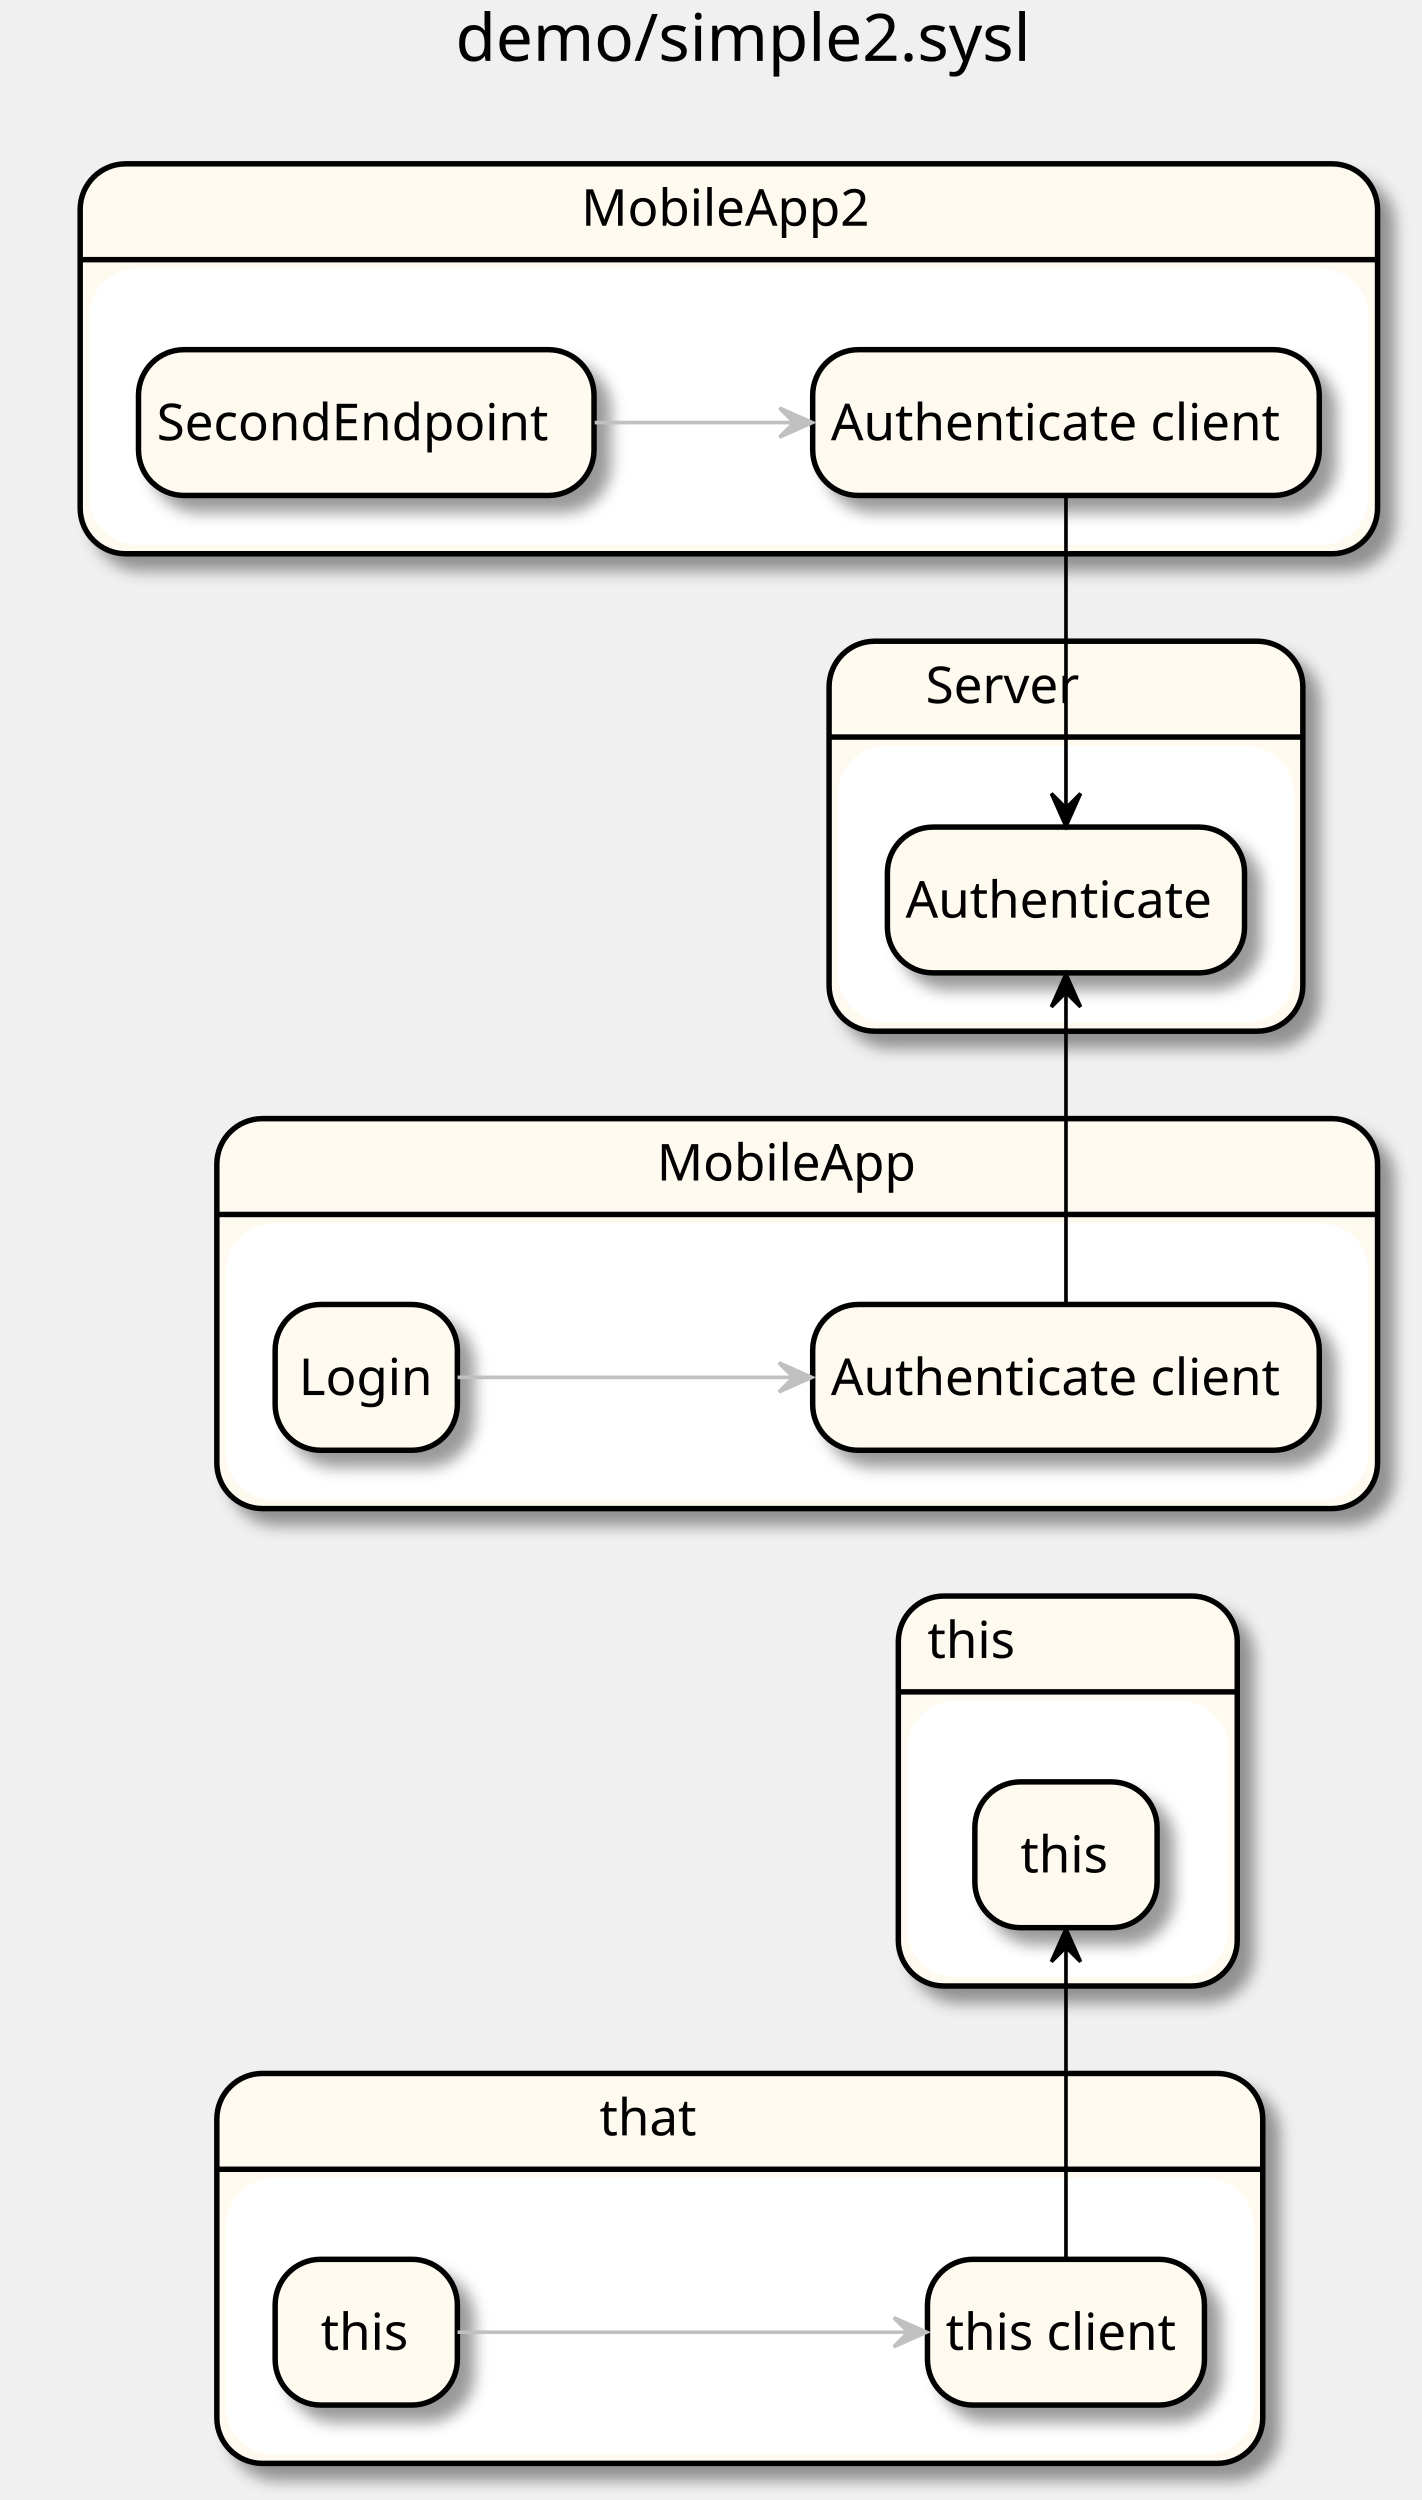
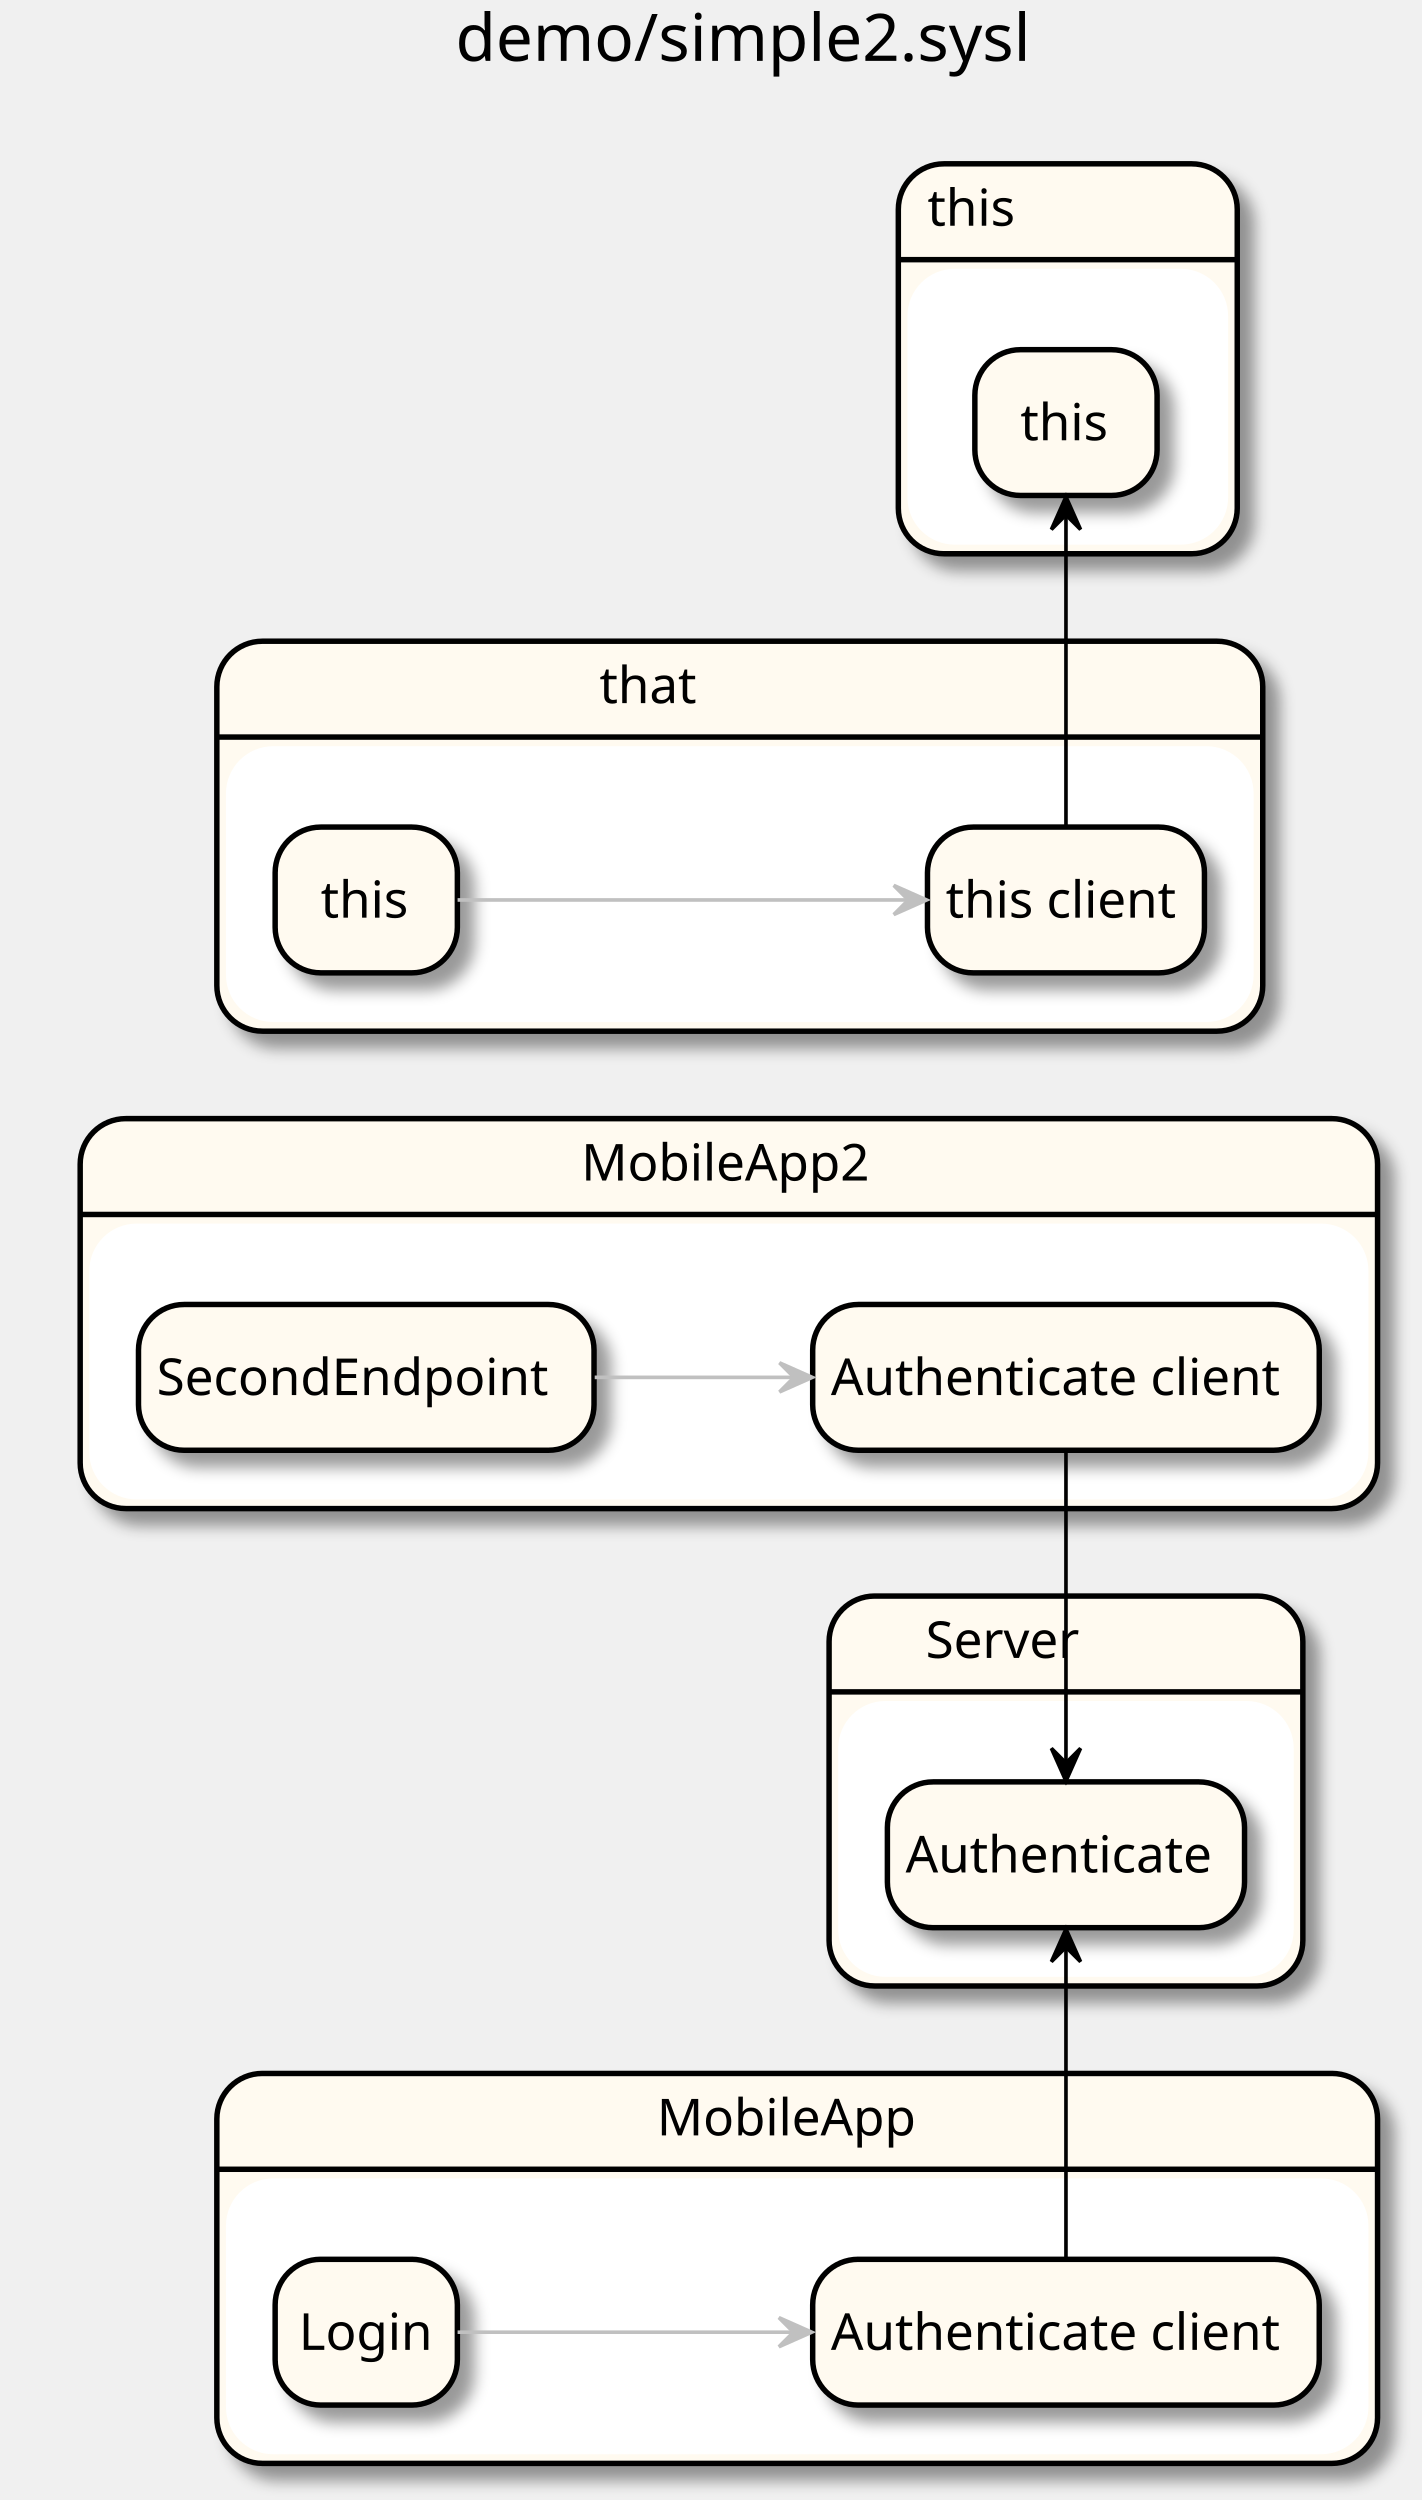
<svg xmlns="http://www.w3.org/2000/svg" contentScriptType="application/ecmascript" contentStyleType="text/css" height="686px" preserveAspectRatio="none" style="width:390px;height:686px;" version="1.1" viewBox="0 0 390 686" width="390px" zoomAndPan="magnify">
  <defs>
-     <filter height="300%" id="f1su5obtea0nge" width="300%" x="-1" y="-1">
+     <filter height="300%" id="f10fjtaz3y27jy" width="300%" x="-1" y="-1">
      <feGaussianBlur result="blurOut" stdDeviation="2.0" />
      <feColorMatrix in="blurOut" result="blurOut2" type="matrix" values="0 0 0 0 0 0 0 0 0 0 0 0 0 0 0 0 0 0 .4 0" />
      <feOffset dx="4.0" dy="4.0" in="blurOut2" result="blurOut3" />
      <feBlend in="SourceGraphic" in2="blurOut3" mode="normal" />
    </filter>
  </defs>
  <g>
    <text fill="#000000" font-family="sans-serif" font-size="18" lengthAdjust="spacingAndGlyphs" textLength="162" x="125" y="16.708">demo/simple2.sysl</text>
-     <rect fill="#FFFAF0" filter="url(#f1su5obtea0nge)" height="107" rx="12.5" ry="12.5" style="stroke: #000000; stroke-width: 1.5;" width="318.5" x="59.5" y="306.953" />
-     <rect fill="#FFFFFF" height="74.703" rx="12.5" ry="12.5" style="stroke: #FFFFFF; stroke-width: 1.0;" width="312.5" x="62.5" y="336.25" />
-     <line style="stroke: #000000; stroke-width: 1.5;" x1="59.5" x2="378" y1="333.25" y2="333.25" />
-     <text fill="#000000" font-family="sans-serif" font-size="14" lengthAdjust="spacingAndGlyphs" textLength="72" x="180.25" y="323.948">MobileApp</text>
-     <rect fill="#FFFAF0" filter="url(#f1su5obtea0nge)" height="107" rx="12.5" ry="12.5" style="stroke: #000000; stroke-width: 1.5;" width="356" x="22" y="44.953" />
-     <rect fill="#FFFFFF" height="74.703" rx="12.5" ry="12.5" style="stroke: #FFFFFF; stroke-width: 1.0;" width="350" x="25" y="74.25" />
-     <line style="stroke: #000000; stroke-width: 1.5;" x1="22" x2="378" y1="71.25" y2="71.25" />
-     <text fill="#000000" font-family="sans-serif" font-size="14" lengthAdjust="spacingAndGlyphs" textLength="81" x="159.5" y="61.948">MobileApp2</text>
-     <rect fill="#FFFAF0" filter="url(#f1su5obtea0nge)" height="107" rx="12.5" ry="12.5" style="stroke: #000000; stroke-width: 1.5;" width="130" x="227.5" y="175.953" />
-     <rect fill="#FFFFFF" height="74.703" rx="12.5" ry="12.5" style="stroke: #FFFFFF; stroke-width: 1.0;" width="124" x="230.5" y="205.25" />
-     <line style="stroke: #000000; stroke-width: 1.5;" x1="227.5" x2="357.5" y1="202.25" y2="202.25" />
-     <text fill="#000000" font-family="sans-serif" font-size="14" lengthAdjust="spacingAndGlyphs" textLength="44" x="254" y="192.948">Server</text>
-     <rect fill="#FFFAF0" filter="url(#f1su5obtea0nge)" height="107" rx="12.5" ry="12.5" style="stroke: #000000; stroke-width: 1.5;" width="287" x="59.5" y="568.953" />
-     <rect fill="#FFFFFF" height="74.703" rx="12.5" ry="12.5" style="stroke: #FFFFFF; stroke-width: 1.0;" width="281" x="62.5" y="598.25" />
-     <line style="stroke: #000000; stroke-width: 1.5;" x1="59.5" x2="346.5" y1="595.25" y2="595.25" />
-     <text fill="#000000" font-family="sans-serif" font-size="14" lengthAdjust="spacingAndGlyphs" textLength="27" x="164.5" y="585.948">that</text>
-     <rect fill="#FFFAF0" filter="url(#f1su5obtea0nge)" height="107" rx="12.5" ry="12.5" style="stroke: #000000; stroke-width: 1.5;" width="93" x="246.5" y="437.953" />
-     <rect fill="#FFFFFF" height="74.703" rx="12.5" ry="12.5" style="stroke: #FFFFFF; stroke-width: 1.0;" width="87" x="249.5" y="467.25" />
-     <line style="stroke: #000000; stroke-width: 1.5;" x1="246.5" x2="339.5" y1="464.25" y2="464.25" />
-     <text fill="#000000" font-family="sans-serif" font-size="14" lengthAdjust="spacingAndGlyphs" textLength="25" x="254.5" y="454.948">this</text>
-     <rect fill="#FFFAF0" filter="url(#f1su5obtea0nge)" height="40" rx="12.5" ry="12.5" style="stroke: #000000; stroke-width: 1.5;" width="139" x="223" y="357.953" />
+     <rect fill="#FFFAF0" filter="url(#f10fjtaz3y27jy)" height="107" rx="12.5" ry="12.5" style="stroke: #000000; stroke-width: 1.5;" width="318.5" x="59.5" y="568.953" />
+     <rect fill="#FFFFFF" height="74.703" rx="12.5" ry="12.5" style="stroke: #FFFFFF; stroke-width: 1.0;" width="312.5" x="62.5" y="598.25" />
+     <line style="stroke: #000000; stroke-width: 1.5;" x1="59.5" x2="378" y1="595.25" y2="595.25" />
+     <text fill="#000000" font-family="sans-serif" font-size="14" lengthAdjust="spacingAndGlyphs" textLength="72" x="180.25" y="585.948">MobileApp</text>
+     <rect fill="#FFFAF0" filter="url(#f10fjtaz3y27jy)" height="107" rx="12.5" ry="12.5" style="stroke: #000000; stroke-width: 1.5;" width="356" x="22" y="306.953" />
+     <rect fill="#FFFFFF" height="74.703" rx="12.5" ry="12.5" style="stroke: #FFFFFF; stroke-width: 1.0;" width="350" x="25" y="336.25" />
+     <line style="stroke: #000000; stroke-width: 1.5;" x1="22" x2="378" y1="333.25" y2="333.25" />
+     <text fill="#000000" font-family="sans-serif" font-size="14" lengthAdjust="spacingAndGlyphs" textLength="81" x="159.5" y="323.948">MobileApp2</text>
+     <rect fill="#FFFAF0" filter="url(#f10fjtaz3y27jy)" height="107" rx="12.5" ry="12.5" style="stroke: #000000; stroke-width: 1.5;" width="130" x="227.5" y="437.953" />
+     <rect fill="#FFFFFF" height="74.703" rx="12.5" ry="12.5" style="stroke: #FFFFFF; stroke-width: 1.0;" width="124" x="230.5" y="467.25" />
+     <line style="stroke: #000000; stroke-width: 1.5;" x1="227.5" x2="357.5" y1="464.25" y2="464.25" />
+     <text fill="#000000" font-family="sans-serif" font-size="14" lengthAdjust="spacingAndGlyphs" textLength="44" x="254" y="454.948">Server</text>
+     <rect fill="#FFFAF0" filter="url(#f10fjtaz3y27jy)" height="107" rx="12.5" ry="12.5" style="stroke: #000000; stroke-width: 1.5;" width="287" x="59.5" y="175.953" />
+     <rect fill="#FFFFFF" height="74.703" rx="12.5" ry="12.5" style="stroke: #FFFFFF; stroke-width: 1.0;" width="281" x="62.5" y="205.25" />
+     <line style="stroke: #000000; stroke-width: 1.5;" x1="59.5" x2="346.5" y1="202.25" y2="202.25" />
+     <text fill="#000000" font-family="sans-serif" font-size="14" lengthAdjust="spacingAndGlyphs" textLength="27" x="164.5" y="192.948">that</text>
+     <rect fill="#FFFAF0" filter="url(#f10fjtaz3y27jy)" height="107" rx="12.5" ry="12.5" style="stroke: #000000; stroke-width: 1.5;" width="93" x="246.5" y="44.953" />
+     <rect fill="#FFFFFF" height="74.703" rx="12.5" ry="12.5" style="stroke: #FFFFFF; stroke-width: 1.0;" width="87" x="249.5" y="74.25" />
+     <line style="stroke: #000000; stroke-width: 1.5;" x1="246.5" x2="339.5" y1="71.25" y2="71.25" />
+     <text fill="#000000" font-family="sans-serif" font-size="14" lengthAdjust="spacingAndGlyphs" textLength="25" x="254.5" y="61.948">this</text>
+     <rect fill="#FFFAF0" filter="url(#f10fjtaz3y27jy)" height="40" rx="12.5" ry="12.5" style="stroke: #000000; stroke-width: 1.5;" width="139" x="223" y="619.953" />
+     <text fill="#000000" font-family="sans-serif" font-size="14" lengthAdjust="spacingAndGlyphs" textLength="129" x="228" y="644.8">Authenticate client</text>
+     <rect fill="#FFFAF0" filter="url(#f10fjtaz3y27jy)" height="40" rx="12.5" ry="12.5" style="stroke: #000000; stroke-width: 1.5;" width="50" x="75.5" y="619.953" />
+     <text fill="#000000" font-family="sans-serif" font-size="14" lengthAdjust="spacingAndGlyphs" textLength="37" x="82" y="644.8">Login</text>
+     <rect fill="#FFFAF0" filter="url(#f10fjtaz3y27jy)" height="40" rx="12.5" ry="12.5" style="stroke: #000000; stroke-width: 1.5;" width="139" x="223" y="357.953" />
    <text fill="#000000" font-family="sans-serif" font-size="14" lengthAdjust="spacingAndGlyphs" textLength="129" x="228" y="382.8">Authenticate client</text>
-     <rect fill="#FFFAF0" filter="url(#f1su5obtea0nge)" height="40" rx="12.5" ry="12.5" style="stroke: #000000; stroke-width: 1.5;" width="50" x="75.5" y="357.953" />
-     <text fill="#000000" font-family="sans-serif" font-size="14" lengthAdjust="spacingAndGlyphs" textLength="37" x="82" y="382.8">Login</text>
-     <rect fill="#FFFAF0" filter="url(#f1su5obtea0nge)" height="40" rx="12.5" ry="12.5" style="stroke: #000000; stroke-width: 1.5;" width="139" x="223" y="95.953" />
-     <text fill="#000000" font-family="sans-serif" font-size="14" lengthAdjust="spacingAndGlyphs" textLength="129" x="228" y="120.8">Authenticate client</text>
-     <rect fill="#FFFAF0" filter="url(#f1su5obtea0nge)" height="40" rx="12.5" ry="12.5" style="stroke: #000000; stroke-width: 1.5;" width="125" x="38" y="95.953" />
-     <text fill="#000000" font-family="sans-serif" font-size="14" lengthAdjust="spacingAndGlyphs" textLength="115" x="43" y="120.8">SecondEndpoint</text>
-     <rect fill="#FFFAF0" filter="url(#f1su5obtea0nge)" height="40" rx="12.5" ry="12.5" style="stroke: #000000; stroke-width: 1.5;" width="98" x="243.5" y="226.953" />
-     <text fill="#000000" font-family="sans-serif" font-size="14" lengthAdjust="spacingAndGlyphs" textLength="88" x="248.5" y="251.8">Authenticate</text>
-     <rect fill="#FFFAF0" filter="url(#f1su5obtea0nge)" height="40" rx="12.5" ry="12.5" style="stroke: #000000; stroke-width: 1.5;" width="50" x="75.5" y="619.953" />
-     <text fill="#000000" font-family="sans-serif" font-size="14" lengthAdjust="spacingAndGlyphs" textLength="25" x="88" y="644.8">this</text>
-     <rect fill="#FFFAF0" filter="url(#f1su5obtea0nge)" height="40" rx="12.5" ry="12.5" style="stroke: #000000; stroke-width: 1.5;" width="76" x="254.5" y="619.953" />
-     <text fill="#000000" font-family="sans-serif" font-size="14" lengthAdjust="spacingAndGlyphs" textLength="66" x="259.5" y="644.8">this client</text>
-     <rect fill="#FFFAF0" filter="url(#f1su5obtea0nge)" height="40" rx="12.5" ry="12.5" style="stroke: #000000; stroke-width: 1.5;" width="50" x="267.5" y="488.953" />
-     <text fill="#000000" font-family="sans-serif" font-size="14" lengthAdjust="spacingAndGlyphs" textLength="25" x="280" y="513.8">this</text>
-     <path d="M125.564,639.953 C156.622,639.953 211.183,639.953 249.23,639.953 " fill="none" id="_5-&gt;_6" style="stroke: #C0C0C0; stroke-width: 1.0;" />
-     <polygon fill="#C0C0C0" points="254.251,639.953,245.251,635.953,249.251,639.953,245.251,643.953,254.251,639.953" style="stroke: #C0C0C0; stroke-width: 1.0;" />
-     <path d="M292.5,619.74 C292.5,591.358 292.5,562.975 292.5,534.592 " fill="none" id="_6-&gt;_7" style="stroke: #000000; stroke-width: 1.0;" />
+     <rect fill="#FFFAF0" filter="url(#f10fjtaz3y27jy)" height="40" rx="12.5" ry="12.5" style="stroke: #000000; stroke-width: 1.5;" width="125" x="38" y="357.953" />
+     <text fill="#000000" font-family="sans-serif" font-size="14" lengthAdjust="spacingAndGlyphs" textLength="115" x="43" y="382.8">SecondEndpoint</text>
+     <rect fill="#FFFAF0" filter="url(#f10fjtaz3y27jy)" height="40" rx="12.5" ry="12.5" style="stroke: #000000; stroke-width: 1.5;" width="98" x="243.5" y="488.953" />
+     <text fill="#000000" font-family="sans-serif" font-size="14" lengthAdjust="spacingAndGlyphs" textLength="88" x="248.5" y="513.8">Authenticate</text>
+     <rect fill="#FFFAF0" filter="url(#f10fjtaz3y27jy)" height="40" rx="12.5" ry="12.5" style="stroke: #000000; stroke-width: 1.5;" width="50" x="75.5" y="226.953" />
+     <text fill="#000000" font-family="sans-serif" font-size="14" lengthAdjust="spacingAndGlyphs" textLength="25" x="88" y="251.8">this</text>
+     <rect fill="#FFFAF0" filter="url(#f10fjtaz3y27jy)" height="40" rx="12.5" ry="12.5" style="stroke: #000000; stroke-width: 1.5;" width="76" x="254.5" y="226.953" />
+     <text fill="#000000" font-family="sans-serif" font-size="14" lengthAdjust="spacingAndGlyphs" textLength="66" x="259.5" y="251.8">this client</text>
+     <rect fill="#FFFAF0" filter="url(#f10fjtaz3y27jy)" height="40" rx="12.5" ry="12.5" style="stroke: #000000; stroke-width: 1.5;" width="50" x="267.5" y="95.953" />
+     <text fill="#000000" font-family="sans-serif" font-size="14" lengthAdjust="spacingAndGlyphs" textLength="25" x="280" y="120.8">this</text>
+     <path d="M125.564,639.953 C148.691,639.953 184.851,639.953 217.519,639.953 " fill="none" id="_1-&gt;_0" style="stroke: #C0C0C0; stroke-width: 1.0;" />
+     <polygon fill="#C0C0C0" points="222.729,639.953,213.729,635.953,217.729,639.953,213.729,643.953,222.729,639.953" style="stroke: #C0C0C0; stroke-width: 1.0;" />
+     <path d="M292.5,619.74 C292.5,591.358 292.5,562.975 292.5,534.592 " fill="none" id="_0-&gt;_4" style="stroke: #000000; stroke-width: 1.0;" />
    <polygon fill="#000000" points="292.5,529.293,288.5,538.293,292.5,534.293,296.5,538.293,292.5,529.293" style="stroke: #000000; stroke-width: 1.0;" />
-     <path d="M125.564,377.953 C148.691,377.953 184.851,377.953 217.519,377.953 " fill="none" id="_1-&gt;_0" style="stroke: #C0C0C0; stroke-width: 1.0;" />
-     <polygon fill="#C0C0C0" points="222.729,377.953,213.729,373.953,217.729,377.953,213.729,381.953,222.729,377.953" style="stroke: #C0C0C0; stroke-width: 1.0;" />
-     <path d="M292.5,357.74 C292.5,329.358 292.5,300.975 292.5,272.592 " fill="none" id="_0-&gt;_4" style="stroke: #000000; stroke-width: 1.0;" />
-     <polygon fill="#000000" points="292.5,267.293,288.5,276.293,292.5,272.293,296.5,276.293,292.5,267.293" style="stroke: #000000; stroke-width: 1.0;" />
-     <path d="M163.188,115.953 C180.619,115.953 199.765,115.953 217.826,115.953 " fill="none" id="_3-&gt;_2" style="stroke: #C0C0C0; stroke-width: 1.0;" />
-     <polygon fill="#C0C0C0" points="222.889,115.953,213.889,111.953,217.889,115.953,213.889,119.953,222.889,115.953" style="stroke: #C0C0C0; stroke-width: 1.0;" />
-     <path d="M292.5,136.293 C292.5,164.675 292.5,193.058 292.5,221.44 " fill="none" id="_2-&gt;_4" style="stroke: #000000; stroke-width: 1.0;" />
-     <polygon fill="#000000" points="292.5,226.74,296.5,217.74,292.5,221.74,288.5,217.74,292.5,226.74" style="stroke: #000000; stroke-width: 1.0;" />
+     <path d="M163.188,377.953 C180.619,377.953 199.765,377.953 217.826,377.953 " fill="none" id="_3-&gt;_2" style="stroke: #C0C0C0; stroke-width: 1.0;" />
+     <polygon fill="#C0C0C0" points="222.889,377.953,213.889,373.953,217.889,377.953,213.889,381.953,222.889,377.953" style="stroke: #C0C0C0; stroke-width: 1.0;" />
+     <path d="M292.5,398.293 C292.5,426.675 292.5,455.058 292.5,483.44 " fill="none" id="_2-&gt;_4" style="stroke: #000000; stroke-width: 1.0;" />
+     <polygon fill="#000000" points="292.5,488.74,296.5,479.74,292.5,483.74,288.5,479.74,292.5,488.74" style="stroke: #000000; stroke-width: 1.0;" />
+     <path d="M125.564,246.953 C156.622,246.953 211.183,246.953 249.23,246.953 " fill="none" id="_5-&gt;_6" style="stroke: #C0C0C0; stroke-width: 1.0;" />
+     <polygon fill="#C0C0C0" points="254.251,246.953,245.251,242.953,249.251,246.953,245.251,250.953,254.251,246.953" style="stroke: #C0C0C0; stroke-width: 1.0;" />
+     <path d="M292.5,226.74 C292.5,198.358 292.5,169.975 292.5,141.592 " fill="none" id="_6-&gt;_7" style="stroke: #000000; stroke-width: 1.0;" />
+     <polygon fill="#000000" points="292.5,136.293,288.5,145.293,292.5,141.293,296.5,145.293,292.5,136.293" style="stroke: #000000; stroke-width: 1.0;" />
  </g>
</svg>
